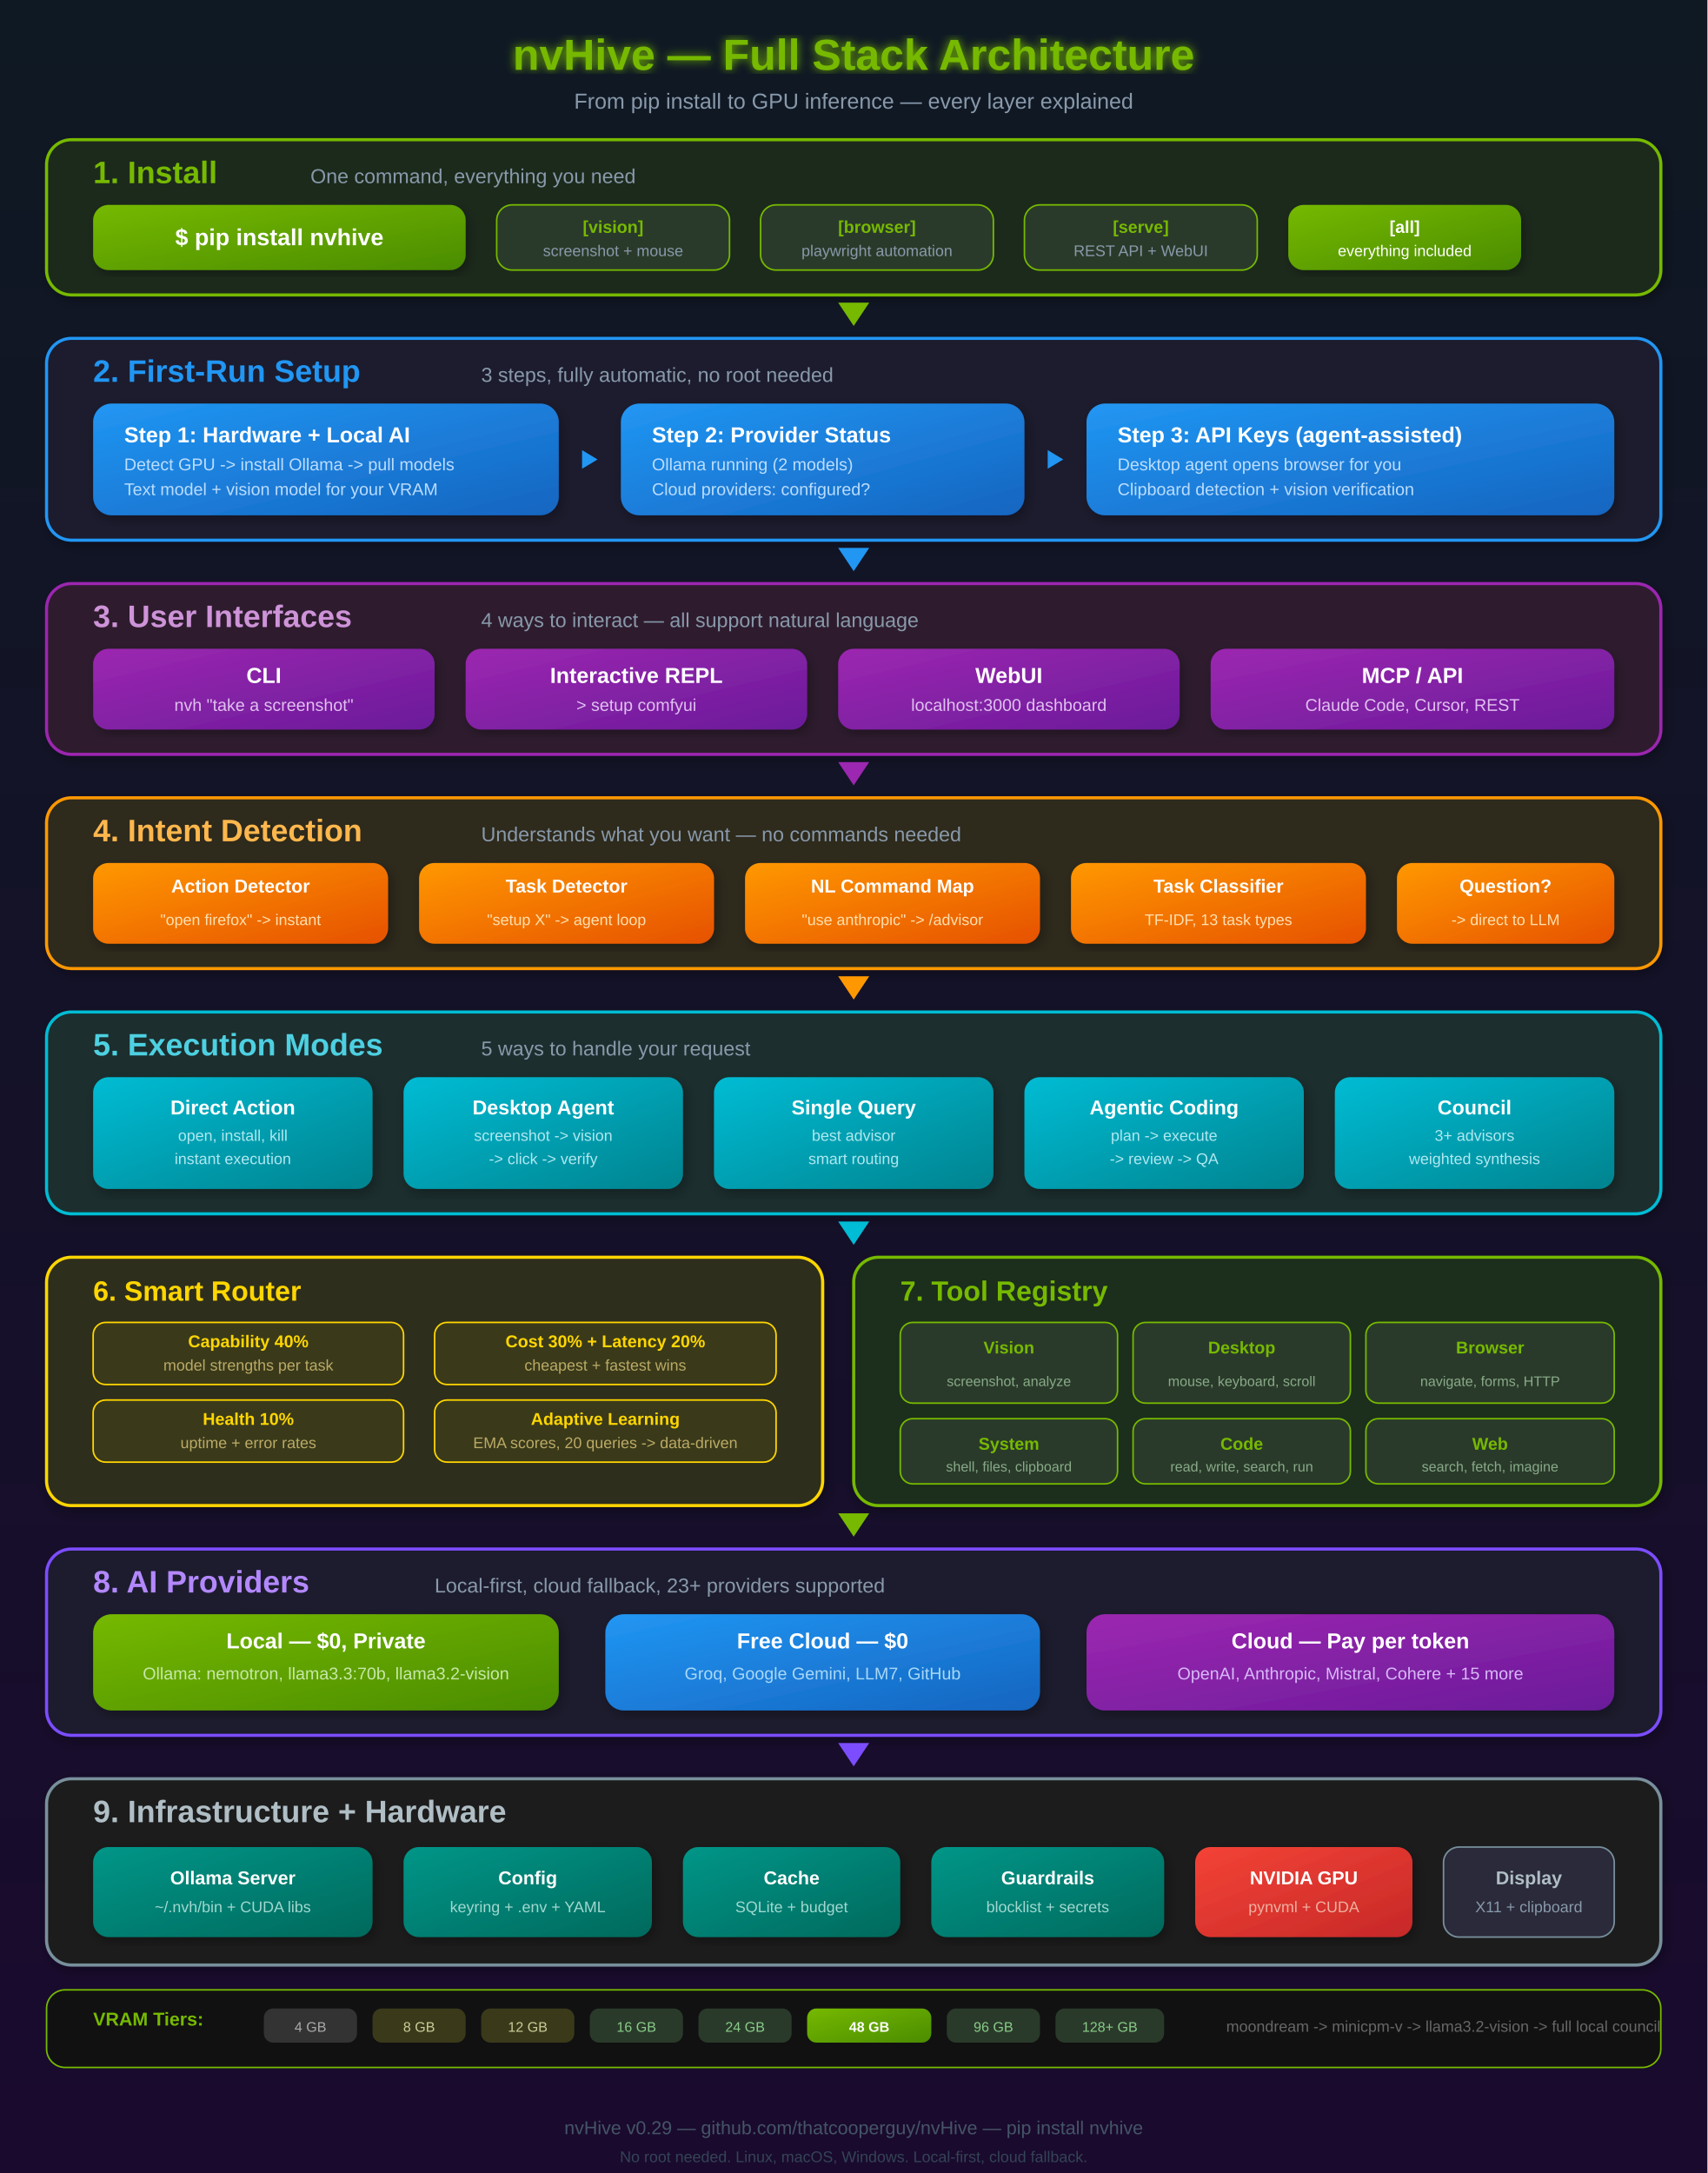
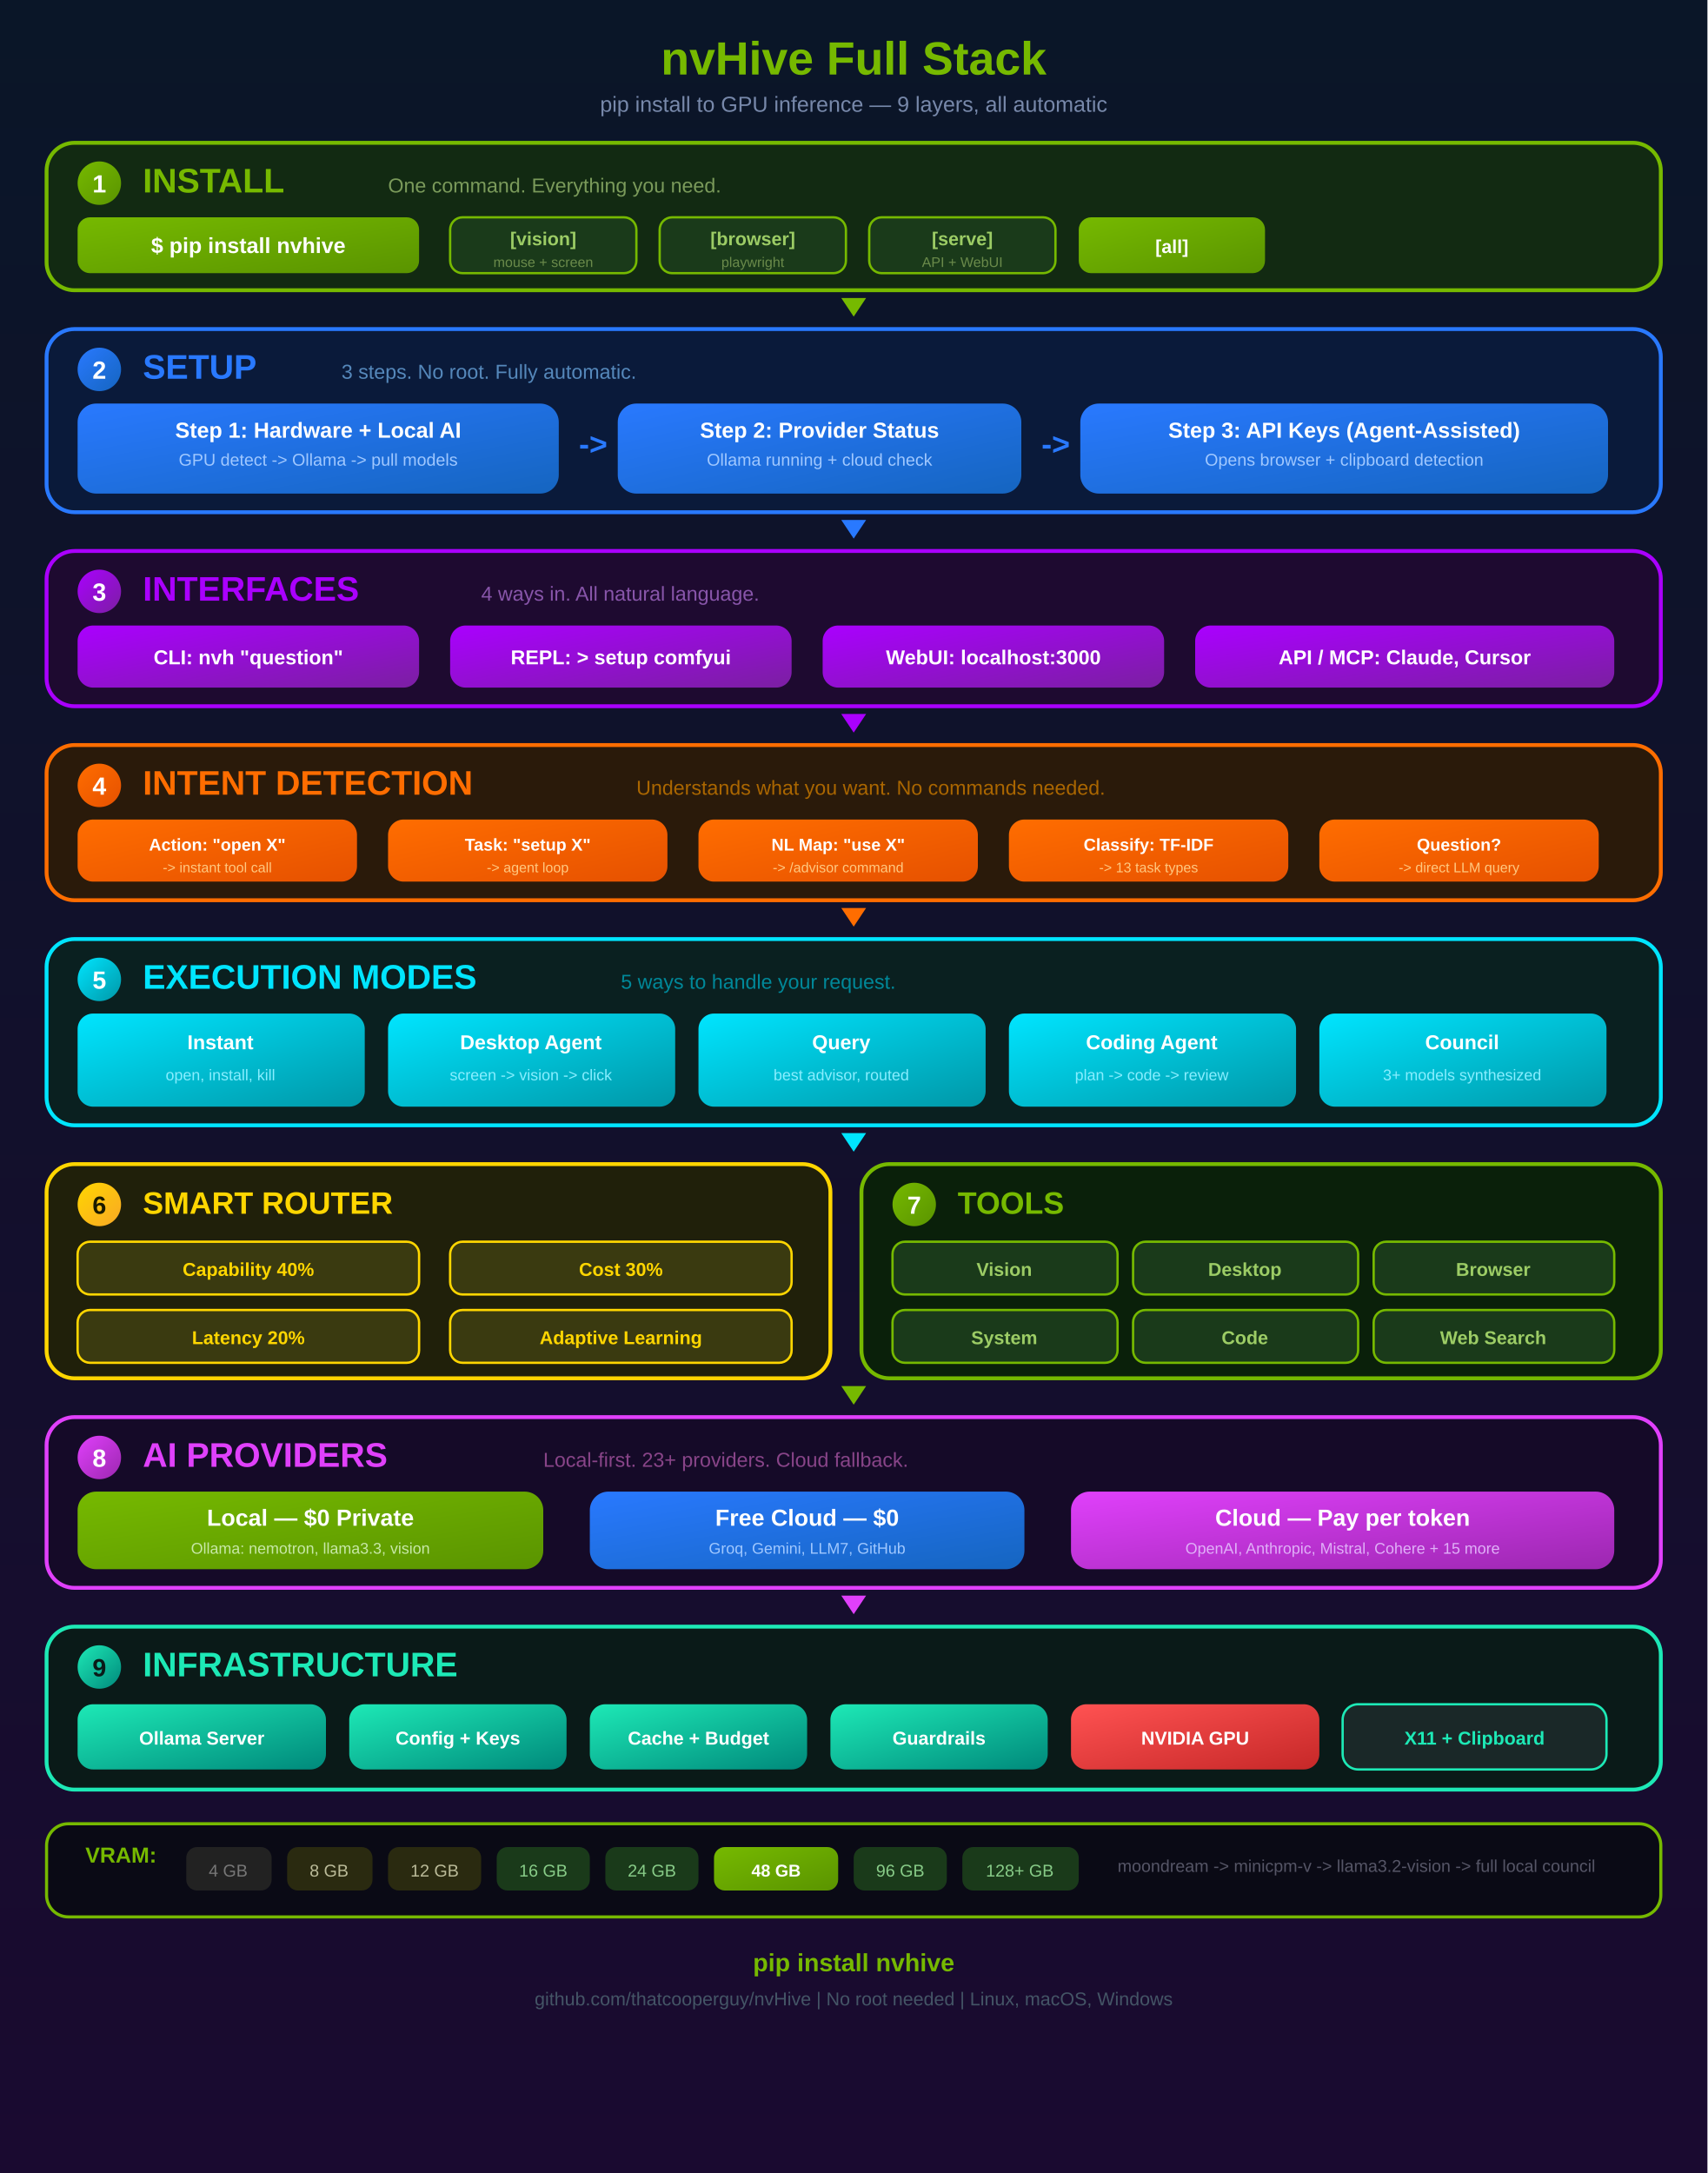
<svg xmlns="http://www.w3.org/2000/svg" viewBox="0 0 1100 1400" font-family="'Segoe UI','Helvetica Neue',Arial,sans-serif">
  <defs>
-     <linearGradient id="bgGrad" x1="0%" y1="0%" x2="0%" y2="100%">
-       <stop offset="0%" style="stop-color:#0f1923" />
-       <stop offset="100%" style="stop-color:#1a0a2e" />
-     </linearGradient>
-     <linearGradient id="greenGrad" x1="0%" y1="0%" x2="100%" y2="100%">
+     <linearGradient id="bg" x1="0%" y1="0%" x2="0%" y2="100%">
+       <stop offset="0%" style="stop-color:#0a1628" />
+       <stop offset="100%" style="stop-color:#1a0a30" />
+     </linearGradient>
+     <linearGradient id="g1" x1="0%" y1="0%" x2="100%" y2="100%">
      <stop offset="0%" style="stop-color:#76B900" />
-       <stop offset="100%" style="stop-color:#4a8c00" />
-     </linearGradient>
-     <linearGradient id="blueGrad" x1="0%" y1="0%" x2="100%" y2="100%">
-       <stop offset="0%" style="stop-color:#2196F3" />
+       <stop offset="100%" style="stop-color:#5a9400" />
+     </linearGradient>
+     <linearGradient id="g2" x1="0%" y1="0%" x2="100%" y2="100%">
+       <stop offset="0%" style="stop-color:#2979FF" />
      <stop offset="100%" style="stop-color:#1565C0" />
    </linearGradient>
-     <linearGradient id="purpleGrad" x1="0%" y1="0%" x2="100%" y2="100%">
-       <stop offset="0%" style="stop-color:#9C27B0" />
-       <stop offset="100%" style="stop-color:#6A1B9A" />
-     </linearGradient>
-     <linearGradient id="orangeGrad" x1="0%" y1="0%" x2="100%" y2="100%">
-       <stop offset="0%" style="stop-color:#FF9800" />
+     <linearGradient id="g3" x1="0%" y1="0%" x2="100%" y2="100%">
+       <stop offset="0%" style="stop-color:#AA00FF" />
+       <stop offset="100%" style="stop-color:#7B1FA2" />
+     </linearGradient>
+     <linearGradient id="g4" x1="0%" y1="0%" x2="100%" y2="100%">
+       <stop offset="0%" style="stop-color:#FF6D00" />
      <stop offset="100%" style="stop-color:#E65100" />
    </linearGradient>
-     <linearGradient id="cyanGrad" x1="0%" y1="0%" x2="100%" y2="100%">
-       <stop offset="0%" style="stop-color:#00BCD4" />
-       <stop offset="100%" style="stop-color:#00838F" />
-     </linearGradient>
-     <linearGradient id="redGrad" x1="0%" y1="0%" x2="100%" y2="100%">
-       <stop offset="0%" style="stop-color:#f44336" />
-       <stop offset="100%" style="stop-color:#c62828" />
-     </linearGradient>
-     <linearGradient id="tealGrad" x1="0%" y1="0%" x2="100%" y2="100%">
-       <stop offset="0%" style="stop-color:#009688" />
-       <stop offset="100%" style="stop-color:#00695C" />
-     </linearGradient>
-     <filter id="shadow">
-       <feDropShadow dx="2" dy="3" stdDeviation="4" flood-opacity="0.3" />
-     </filter>
-     <filter id="glow">
-       <feGaussianBlur stdDeviation="3" result="blur" />
-       <feMerge>
-         <feMergeNode in="blur" />
-         <feMergeNode in="SourceGraphic" />
-       </feMerge>
-     </filter>
+     <linearGradient id="g5" x1="0%" y1="0%" x2="100%" y2="100%">
+       <stop offset="0%" style="stop-color:#00E5FF" />
+       <stop offset="100%" style="stop-color:#0097A7" />
+     </linearGradient>
+     <linearGradient id="g6" x1="0%" y1="0%" x2="100%" y2="100%">
+       <stop offset="0%" style="stop-color:#FFD600" />
+       <stop offset="100%" style="stop-color:#F9A825" />
+     </linearGradient>
+     <linearGradient id="g7" x1="0%" y1="0%" x2="100%" y2="100%">
+       <stop offset="0%" style="stop-color:#E040FB" />
+       <stop offset="100%" style="stop-color:#9C27B0" />
+     </linearGradient>
+     <linearGradient id="g8" x1="0%" y1="0%" x2="100%" y2="100%">
+       <stop offset="0%" style="stop-color:#1DE9B6" />
+       <stop offset="100%" style="stop-color:#00897B" />
+     </linearGradient>
+     <linearGradient id="g9" x1="0%" y1="0%" x2="100%" y2="100%">
+       <stop offset="0%" style="stop-color:#FF5252" />
+       <stop offset="100%" style="stop-color:#C62828" />
+     </linearGradient>
  </defs>
-   <rect width="1100" height="1400" fill="url(#bgGrad)" />
-   <text x="550" y="45" text-anchor="middle" fill="#76B900" font-size="28" font-weight="bold" filter="url(#glow)">nvHive — Full Stack Architecture</text>
-   <text x="550" y="70" text-anchor="middle" fill="#8899aa" font-size="14">From pip install to GPU inference — every layer explained</text>
-   <rect x="30" y="90" width="1040" height="100" rx="16" fill="#1a2a1a" stroke="#76B900" stroke-width="2" filter="url(#shadow)" />
-   <text x="60" y="118" fill="#76B900" font-size="20" font-weight="bold">1. Install</text>
-   <text x="200" y="118" fill="#8899aa" font-size="13">One command, everything you need</text>
-   <rect x="60" y="132" width="240" height="42" rx="10" fill="url(#greenGrad)" filter="url(#shadow)" />
-   <text x="180" y="158" text-anchor="middle" fill="white" font-size="15" font-weight="bold">$ pip install nvhive</text>
-   <rect x="320" y="132" width="150" height="42" rx="10" fill="#2a3a2a" stroke="#76B900" stroke-width="1" />
-   <text x="395" y="150" text-anchor="middle" fill="#76B900" font-size="11" font-weight="bold">[vision]</text>
-   <text x="395" y="165" text-anchor="middle" fill="#8899aa" font-size="10">screenshot + mouse</text>
-   <rect x="490" y="132" width="150" height="42" rx="10" fill="#2a3a2a" stroke="#76B900" stroke-width="1" />
-   <text x="565" y="150" text-anchor="middle" fill="#76B900" font-size="11" font-weight="bold">[browser]</text>
-   <text x="565" y="165" text-anchor="middle" fill="#8899aa" font-size="10">playwright automation</text>
-   <rect x="660" y="132" width="150" height="42" rx="10" fill="#2a3a2a" stroke="#76B900" stroke-width="1" />
-   <text x="735" y="150" text-anchor="middle" fill="#76B900" font-size="11" font-weight="bold">[serve]</text>
-   <text x="735" y="165" text-anchor="middle" fill="#8899aa" font-size="10">REST API + WebUI</text>
-   <rect x="830" y="132" width="150" height="42" rx="10" fill="url(#greenGrad)" filter="url(#shadow)" />
-   <text x="905" y="150" text-anchor="middle" fill="white" font-size="11" font-weight="bold">[all]</text>
-   <text x="905" y="165" text-anchor="middle" fill="white" font-size="10">everything included</text>
-   <polygon points="550,195 540,195 550,210 560,195" fill="#76B900" />
-   <rect x="30" y="218" width="1040" height="130" rx="16" fill="#1a1a2e" stroke="#2196F3" stroke-width="2" filter="url(#shadow)" />
-   <text x="60" y="246" fill="#2196F3" font-size="20" font-weight="bold">2. First-Run Setup</text>
-   <text x="310" y="246" fill="#8899aa" font-size="13">3 steps, fully automatic, no root needed</text>
-   <rect x="60" y="260" width="300" height="72" rx="12" fill="url(#blueGrad)" filter="url(#shadow)" />
-   <text x="80" y="285" fill="white" font-size="14" font-weight="bold">Step 1: Hardware + Local AI</text>
-   <text x="80" y="303" fill="#bbddff" font-size="11">Detect GPU -&gt; install Ollama -&gt; pull models</text>
-   <text x="80" y="319" fill="#bbddff" font-size="11">Text model + vision model for your VRAM</text>
-   <polygon points="365,296 375,296 375,290 385,296 375,302 375,296" fill="#2196F3" />
-   <rect x="400" y="260" width="260" height="72" rx="12" fill="url(#blueGrad)" filter="url(#shadow)" />
-   <text x="420" y="285" fill="white" font-size="14" font-weight="bold">Step 2: Provider Status</text>
-   <text x="420" y="303" fill="#bbddff" font-size="11">Ollama running (2 models)</text>
-   <text x="420" y="319" fill="#bbddff" font-size="11">Cloud providers: configured?</text>
-   <polygon points="665,296 675,296 675,290 685,296 675,302 675,296" fill="#2196F3" />
-   <rect x="700" y="260" width="340" height="72" rx="12" fill="url(#blueGrad)" filter="url(#shadow)" />
-   <text x="720" y="285" fill="white" font-size="14" font-weight="bold">Step 3: API Keys (agent-assisted)</text>
-   <text x="720" y="303" fill="#bbddff" font-size="11">Desktop agent opens browser for you</text>
-   <text x="720" y="319" fill="#bbddff" font-size="11">Clipboard detection + vision verification</text>
-   <polygon points="550,353 540,353 550,368 560,353" fill="#2196F3" />
-   <rect x="30" y="376" width="1040" height="110" rx="16" fill="#2e1a2e" stroke="#9C27B0" stroke-width="2" filter="url(#shadow)" />
-   <text x="60" y="404" fill="#CE93D8" font-size="20" font-weight="bold">3. User Interfaces</text>
-   <text x="310" y="404" fill="#8899aa" font-size="13">4 ways to interact — all support natural language</text>
-   <rect x="60" y="418" width="220" height="52" rx="10" fill="url(#purpleGrad)" filter="url(#shadow)" />
-   <text x="170" y="440" text-anchor="middle" fill="white" font-size="14" font-weight="bold">CLI</text>
-   <text x="170" y="458" text-anchor="middle" fill="#e0c0f0" font-size="11">nvh "take a screenshot"</text>
-   <rect x="300" y="418" width="220" height="52" rx="10" fill="url(#purpleGrad)" filter="url(#shadow)" />
-   <text x="410" y="440" text-anchor="middle" fill="white" font-size="14" font-weight="bold">Interactive REPL</text>
-   <text x="410" y="458" text-anchor="middle" fill="#e0c0f0" font-size="11">&gt; setup comfyui</text>
-   <rect x="540" y="418" width="220" height="52" rx="10" fill="url(#purpleGrad)" filter="url(#shadow)" />
-   <text x="650" y="440" text-anchor="middle" fill="white" font-size="14" font-weight="bold">WebUI</text>
-   <text x="650" y="458" text-anchor="middle" fill="#e0c0f0" font-size="11">localhost:3000 dashboard</text>
-   <rect x="780" y="418" width="260" height="52" rx="10" fill="url(#purpleGrad)" filter="url(#shadow)" />
-   <text x="910" y="440" text-anchor="middle" fill="white" font-size="14" font-weight="bold">MCP / API</text>
-   <text x="910" y="458" text-anchor="middle" fill="#e0c0f0" font-size="11">Claude Code, Cursor, REST</text>
-   <polygon points="550,491 540,491 550,506 560,491" fill="#9C27B0" />
-   <rect x="30" y="514" width="1040" height="110" rx="16" fill="#2e2a1a" stroke="#FF9800" stroke-width="2" filter="url(#shadow)" />
-   <text x="60" y="542" fill="#FFB74D" font-size="20" font-weight="bold">4. Intent Detection</text>
-   <text x="310" y="542" fill="#8899aa" font-size="13">Understands what you want — no commands needed</text>
-   <rect x="60" y="556" width="190" height="52" rx="10" fill="url(#orangeGrad)" filter="url(#shadow)" />
-   <text x="155" y="575" text-anchor="middle" fill="white" font-size="12" font-weight="bold">Action Detector</text>
-   <text x="155" y="596" text-anchor="middle" fill="#ffe0b0" font-size="10">"open firefox" -&gt; instant</text>
-   <rect x="270" y="556" width="190" height="52" rx="10" fill="url(#orangeGrad)" filter="url(#shadow)" />
-   <text x="365" y="575" text-anchor="middle" fill="white" font-size="12" font-weight="bold">Task Detector</text>
-   <text x="365" y="596" text-anchor="middle" fill="#ffe0b0" font-size="10">"setup X" -&gt; agent loop</text>
-   <rect x="480" y="556" width="190" height="52" rx="10" fill="url(#orangeGrad)" filter="url(#shadow)" />
-   <text x="575" y="575" text-anchor="middle" fill="white" font-size="12" font-weight="bold">NL Command Map</text>
-   <text x="575" y="596" text-anchor="middle" fill="#ffe0b0" font-size="10">"use anthropic" -&gt; /advisor</text>
-   <rect x="690" y="556" width="190" height="52" rx="10" fill="url(#orangeGrad)" filter="url(#shadow)" />
-   <text x="785" y="575" text-anchor="middle" fill="white" font-size="12" font-weight="bold">Task Classifier</text>
-   <text x="785" y="596" text-anchor="middle" fill="#ffe0b0" font-size="10">TF-IDF, 13 task types</text>
-   <rect x="900" y="556" width="140" height="52" rx="10" fill="url(#orangeGrad)" filter="url(#shadow)" />
-   <text x="970" y="575" text-anchor="middle" fill="white" font-size="12" font-weight="bold">Question?</text>
-   <text x="970" y="596" text-anchor="middle" fill="#ffe0b0" font-size="10">-&gt; direct to LLM</text>
-   <polygon points="550,629 540,629 550,644 560,629" fill="#FF9800" />
-   <rect x="30" y="652" width="1040" height="130" rx="16" fill="#1a2e2e" stroke="#00BCD4" stroke-width="2" filter="url(#shadow)" />
-   <text x="60" y="680" fill="#4DD0E1" font-size="20" font-weight="bold">5. Execution Modes</text>
-   <text x="310" y="680" fill="#8899aa" font-size="13">5 ways to handle your request</text>
-   <rect x="60" y="694" width="180" height="72" rx="10" fill="url(#cyanGrad)" filter="url(#shadow)" />
-   <text x="150" y="718" text-anchor="middle" fill="white" font-size="13" font-weight="bold">Direct Action</text>
-   <text x="150" y="735" text-anchor="middle" fill="#b0e8f0" font-size="10">open, install, kill</text>
-   <text x="150" y="750" text-anchor="middle" fill="#b0e8f0" font-size="10">instant execution</text>
-   <rect x="260" y="694" width="180" height="72" rx="10" fill="url(#cyanGrad)" filter="url(#shadow)" />
-   <text x="350" y="718" text-anchor="middle" fill="white" font-size="13" font-weight="bold">Desktop Agent</text>
-   <text x="350" y="735" text-anchor="middle" fill="#b0e8f0" font-size="10">screenshot -&gt; vision</text>
-   <text x="350" y="750" text-anchor="middle" fill="#b0e8f0" font-size="10">-&gt; click -&gt; verify</text>
-   <rect x="460" y="694" width="180" height="72" rx="10" fill="url(#cyanGrad)" filter="url(#shadow)" />
-   <text x="550" y="718" text-anchor="middle" fill="white" font-size="13" font-weight="bold">Single Query</text>
-   <text x="550" y="735" text-anchor="middle" fill="#b0e8f0" font-size="10">best advisor</text>
-   <text x="550" y="750" text-anchor="middle" fill="#b0e8f0" font-size="10">smart routing</text>
-   <rect x="660" y="694" width="180" height="72" rx="10" fill="url(#cyanGrad)" filter="url(#shadow)" />
-   <text x="750" y="718" text-anchor="middle" fill="white" font-size="13" font-weight="bold">Agentic Coding</text>
-   <text x="750" y="735" text-anchor="middle" fill="#b0e8f0" font-size="10">plan -&gt; execute</text>
-   <text x="750" y="750" text-anchor="middle" fill="#b0e8f0" font-size="10">-&gt; review -&gt; QA</text>
-   <rect x="860" y="694" width="180" height="72" rx="10" fill="url(#cyanGrad)" filter="url(#shadow)" />
-   <text x="950" y="718" text-anchor="middle" fill="white" font-size="13" font-weight="bold">Council</text>
-   <text x="950" y="735" text-anchor="middle" fill="#b0e8f0" font-size="10">3+ advisors</text>
-   <text x="950" y="750" text-anchor="middle" fill="#b0e8f0" font-size="10">weighted synthesis</text>
-   <polygon points="550,787 540,787 550,802 560,787" fill="#00BCD4" />
-   <rect x="30" y="810" width="500" height="160" rx="16" fill="#2e2e1a" stroke="#FFD600" stroke-width="2" filter="url(#shadow)" />
-   <text x="60" y="838" fill="#FFD600" font-size="18" font-weight="bold">6. Smart Router</text>
-   <rect x="60" y="852" width="200" height="40" rx="8" fill="#3a3a1a" stroke="#FFD600" stroke-width="1" />
-   <text x="160" y="868" text-anchor="middle" fill="#FFD600" font-size="11" font-weight="bold">Capability 40%</text>
-   <text x="160" y="883" text-anchor="middle" fill="#bbaa66" font-size="10">model strengths per task</text>
-   <rect x="280" y="852" width="220" height="40" rx="8" fill="#3a3a1a" stroke="#FFD600" stroke-width="1" />
-   <text x="390" y="868" text-anchor="middle" fill="#FFD600" font-size="11" font-weight="bold">Cost 30% + Latency 20%</text>
-   <text x="390" y="883" text-anchor="middle" fill="#bbaa66" font-size="10">cheapest + fastest wins</text>
-   <rect x="60" y="902" width="200" height="40" rx="8" fill="#3a3a1a" stroke="#FFD600" stroke-width="1" />
-   <text x="160" y="918" text-anchor="middle" fill="#FFD600" font-size="11" font-weight="bold">Health 10%</text>
-   <text x="160" y="933" text-anchor="middle" fill="#bbaa66" font-size="10">uptime + error rates</text>
-   <rect x="280" y="902" width="220" height="40" rx="8" fill="#3a3a1a" stroke="#FFD600" stroke-width="1" />
-   <text x="390" y="918" text-anchor="middle" fill="#FFD600" font-size="11" font-weight="bold">Adaptive Learning</text>
-   <text x="390" y="933" text-anchor="middle" fill="#bbaa66" font-size="10">EMA scores, 20 queries -&gt; data-driven</text>
-   <rect x="550" y="810" width="520" height="160" rx="16" fill="#1a2e1a" stroke="#76B900" stroke-width="2" filter="url(#shadow)" />
-   <text x="580" y="838" fill="#76B900" font-size="18" font-weight="bold">7. Tool Registry</text>
-   <rect x="580" y="852" width="140" height="52" rx="8" fill="#2a3a2a" stroke="#76B900" stroke-width="1" />
-   <text x="650" y="872" text-anchor="middle" fill="#76B900" font-size="11" font-weight="bold">Vision</text>
-   <text x="650" y="893" text-anchor="middle" fill="#88aa88" font-size="9">screenshot, analyze</text>
-   <rect x="730" y="852" width="140" height="52" rx="8" fill="#2a3a2a" stroke="#76B900" stroke-width="1" />
-   <text x="800" y="872" text-anchor="middle" fill="#76B900" font-size="11" font-weight="bold">Desktop</text>
-   <text x="800" y="893" text-anchor="middle" fill="#88aa88" font-size="9">mouse, keyboard, scroll</text>
-   <rect x="880" y="852" width="160" height="52" rx="8" fill="#2a3a2a" stroke="#76B900" stroke-width="1" />
-   <text x="960" y="872" text-anchor="middle" fill="#76B900" font-size="11" font-weight="bold">Browser</text>
-   <text x="960" y="893" text-anchor="middle" fill="#88aa88" font-size="9">navigate, forms, HTTP</text>
-   <rect x="580" y="914" width="140" height="42" rx="8" fill="#2a3a2a" stroke="#76B900" stroke-width="1" />
-   <text x="650" y="934" text-anchor="middle" fill="#76B900" font-size="11" font-weight="bold">System</text>
-   <text x="650" y="948" text-anchor="middle" fill="#88aa88" font-size="9">shell, files, clipboard</text>
-   <rect x="730" y="914" width="140" height="42" rx="8" fill="#2a3a2a" stroke="#76B900" stroke-width="1" />
-   <text x="800" y="934" text-anchor="middle" fill="#76B900" font-size="11" font-weight="bold">Code</text>
-   <text x="800" y="948" text-anchor="middle" fill="#88aa88" font-size="9">read, write, search, run</text>
-   <rect x="880" y="914" width="160" height="42" rx="8" fill="#2a3a2a" stroke="#76B900" stroke-width="1" />
-   <text x="960" y="934" text-anchor="middle" fill="#76B900" font-size="11" font-weight="bold">Web</text>
-   <text x="960" y="948" text-anchor="middle" fill="#88aa88" font-size="9">search, fetch, imagine</text>
-   <polygon points="550,975 540,975 550,990 560,975" fill="#76B900" />
-   <rect x="30" y="998" width="1040" height="120" rx="16" fill="#1a1a2e" stroke="#7C4DFF" stroke-width="2" filter="url(#shadow)" />
-   <text x="60" y="1026" fill="#B388FF" font-size="20" font-weight="bold">8. AI Providers</text>
-   <text x="280" y="1026" fill="#8899aa" font-size="13">Local-first, cloud fallback, 23+ providers supported</text>
-   <rect x="60" y="1040" width="300" height="62" rx="12" fill="url(#greenGrad)" filter="url(#shadow)" />
-   <text x="210" y="1062" text-anchor="middle" fill="white" font-size="14" font-weight="bold">Local — $0, Private</text>
-   <text x="210" y="1082" text-anchor="middle" fill="#c8e8a8" font-size="11">Ollama: nemotron, llama3.3:70b, llama3.2-vision</text>
-   <rect x="390" y="1040" width="280" height="62" rx="12" fill="url(#blueGrad)" filter="url(#shadow)" />
-   <text x="530" y="1062" text-anchor="middle" fill="white" font-size="14" font-weight="bold">Free Cloud — $0</text>
-   <text x="530" y="1082" text-anchor="middle" fill="#a8d8f8" font-size="11">Groq, Google Gemini, LLM7, GitHub</text>
-   <rect x="700" y="1040" width="340" height="62" rx="12" fill="url(#purpleGrad)" filter="url(#shadow)" />
-   <text x="870" y="1062" text-anchor="middle" fill="white" font-size="14" font-weight="bold">Cloud — Pay per token</text>
-   <text x="870" y="1082" text-anchor="middle" fill="#d8b8f8" font-size="11">OpenAI, Anthropic, Mistral, Cohere + 15 more</text>
-   <polygon points="550,1123 540,1123 550,1138 560,1123" fill="#7C4DFF" />
-   <rect x="30" y="1146" width="1040" height="120" rx="16" fill="#1e1e1e" stroke="#78909C" stroke-width="2" filter="url(#shadow)" />
-   <text x="60" y="1174" fill="#B0BEC5" font-size="20" font-weight="bold">9. Infrastructure + Hardware</text>
-   <rect x="60" y="1190" width="180" height="58" rx="10" fill="url(#tealGrad)" filter="url(#shadow)" />
-   <text x="150" y="1214" text-anchor="middle" fill="white" font-size="12" font-weight="bold">Ollama Server</text>
-   <text x="150" y="1232" text-anchor="middle" fill="#a0d8d0" font-size="10">~/.nvh/bin + CUDA libs</text>
-   <rect x="260" y="1190" width="160" height="58" rx="10" fill="url(#tealGrad)" filter="url(#shadow)" />
-   <text x="340" y="1214" text-anchor="middle" fill="white" font-size="12" font-weight="bold">Config</text>
-   <text x="340" y="1232" text-anchor="middle" fill="#a0d8d0" font-size="10">keyring + .env + YAML</text>
-   <rect x="440" y="1190" width="140" height="58" rx="10" fill="url(#tealGrad)" filter="url(#shadow)" />
-   <text x="510" y="1214" text-anchor="middle" fill="white" font-size="12" font-weight="bold">Cache</text>
-   <text x="510" y="1232" text-anchor="middle" fill="#a0d8d0" font-size="10">SQLite + budget</text>
-   <rect x="600" y="1190" width="150" height="58" rx="10" fill="url(#tealGrad)" filter="url(#shadow)" />
-   <text x="675" y="1214" text-anchor="middle" fill="white" font-size="12" font-weight="bold">Guardrails</text>
-   <text x="675" y="1232" text-anchor="middle" fill="#a0d8d0" font-size="10">blocklist + secrets</text>
-   <rect x="770" y="1190" width="140" height="58" rx="10" fill="url(#redGrad)" filter="url(#shadow)" />
-   <text x="840" y="1214" text-anchor="middle" fill="white" font-size="12" font-weight="bold">NVIDIA GPU</text>
-   <text x="840" y="1232" text-anchor="middle" fill="#f0b0a0" font-size="10">pynvml + CUDA</text>
-   <rect x="930" y="1190" width="110" height="58" rx="10" fill="#2a2a3a" stroke="#78909C" stroke-width="1" />
-   <text x="985" y="1214" text-anchor="middle" fill="#B0BEC5" font-size="12" font-weight="bold">Display</text>
-   <text x="985" y="1232" text-anchor="middle" fill="#8899aa" font-size="10">X11 + clipboard</text>
-   <rect x="30" y="1282" width="1040" height="50" rx="12" fill="#111" stroke="#76B900" stroke-width="1" />
-   <text x="60" y="1305" fill="#76B900" font-size="12" font-weight="bold">VRAM Tiers:</text>
-   <rect x="170" y="1294" width="60" height="22" rx="6" fill="#333" />
-   <text x="200" y="1309" text-anchor="middle" fill="#aaa" font-size="9">4 GB</text>
-   <rect x="240" y="1294" width="60" height="22" rx="6" fill="#3a3a1a" />
-   <text x="270" y="1309" text-anchor="middle" fill="#cc9" font-size="9">8 GB</text>
-   <rect x="310" y="1294" width="60" height="22" rx="6" fill="#3a3a1a" />
-   <text x="340" y="1309" text-anchor="middle" fill="#cc9" font-size="9">12 GB</text>
-   <rect x="380" y="1294" width="60" height="22" rx="6" fill="#2a3a2a" />
-   <text x="410" y="1309" text-anchor="middle" fill="#8c8" font-size="9">16 GB</text>
-   <rect x="450" y="1294" width="60" height="22" rx="6" fill="#2a3a2a" />
-   <text x="480" y="1309" text-anchor="middle" fill="#8c8" font-size="9">24 GB</text>
-   <rect x="520" y="1294" width="80" height="22" rx="6" fill="url(#greenGrad)" />
-   <text x="560" y="1309" text-anchor="middle" fill="white" font-size="9" font-weight="bold">48 GB</text>
-   <rect x="610" y="1294" width="60" height="22" rx="6" fill="#2a3a2a" />
-   <text x="640" y="1309" text-anchor="middle" fill="#8c8" font-size="9">96 GB</text>
-   <rect x="680" y="1294" width="70" height="22" rx="6" fill="#2a3a2a" />
-   <text x="715" y="1309" text-anchor="middle" fill="#8c8" font-size="9">128+ GB</text>
-   <text x="790" y="1309" fill="#666" font-size="10">moondream -&gt; minicpm-v -&gt; llama3.2-vision -&gt; full local council</text>
-   <text x="550" y="1375" text-anchor="middle" fill="#445566" font-size="12">nvHive v0.29 — github.com/thatcooperguy/nvHive — pip install nvhive</text>
-   <text x="550" y="1393" text-anchor="middle" fill="#334455" font-size="10">No root needed. Linux, macOS, Windows. Local-first, cloud fallback.</text>
+   <rect width="1100" height="1400" fill="url(#bg)" />
+   <text x="550" y="48" text-anchor="middle" fill="#76B900" font-size="30" font-weight="bold">nvHive Full Stack</text>
+   <text x="550" y="72" text-anchor="middle" fill="#7788aa" font-size="14">pip install to GPU inference — 9 layers, all automatic</text>
+   <rect x="30" y="92" width="1040" height="95" rx="18" fill="#122a12" stroke="#76B900" stroke-width="2.5" />
+   <rect x="50" y="104" width="28" height="28" rx="14" fill="url(#g1)" />
+   <text x="64" y="124" text-anchor="middle" fill="white" font-size="16" font-weight="bold">1</text>
+   <text x="92" y="124" fill="#76B900" font-size="22" font-weight="bold">INSTALL</text>
+   <text x="250" y="124" fill="#7a9a5a" font-size="13">One command. Everything you need.</text>
+   <rect x="50" y="140" width="220" height="36" rx="8" fill="url(#g1)" />
+   <text x="160" y="163" text-anchor="middle" fill="white" font-size="14" font-weight="bold">$ pip install nvhive</text>
+   <rect x="290" y="140" width="120" height="36" rx="8" fill="#1a3a1a" stroke="#76B900" stroke-width="1.5" />
+   <text x="350" y="158" text-anchor="middle" fill="#9ccc65" font-size="12" font-weight="bold">[vision]</text>
+   <text x="350" y="172" text-anchor="middle" fill="#6a8a4a" font-size="9">mouse + screen</text>
+   <rect x="425" y="140" width="120" height="36" rx="8" fill="#1a3a1a" stroke="#76B900" stroke-width="1.5" />
+   <text x="485" y="158" text-anchor="middle" fill="#9ccc65" font-size="12" font-weight="bold">[browser]</text>
+   <text x="485" y="172" text-anchor="middle" fill="#6a8a4a" font-size="9">playwright</text>
+   <rect x="560" y="140" width="120" height="36" rx="8" fill="#1a3a1a" stroke="#76B900" stroke-width="1.5" />
+   <text x="620" y="158" text-anchor="middle" fill="#9ccc65" font-size="12" font-weight="bold">[serve]</text>
+   <text x="620" y="172" text-anchor="middle" fill="#6a8a4a" font-size="9">API + WebUI</text>
+   <rect x="695" y="140" width="120" height="36" rx="8" fill="url(#g1)" />
+   <text x="755" y="163" text-anchor="middle" fill="white" font-size="12" font-weight="bold">[all]</text>
+   <polygon points="550,192 542,192 550,204 558,192" fill="#76B900" />
+   <rect x="30" y="212" width="1040" height="118" rx="18" fill="#0a1a3a" stroke="#2979FF" stroke-width="2.5" />
+   <rect x="50" y="224" width="28" height="28" rx="14" fill="url(#g2)" />
+   <text x="64" y="244" text-anchor="middle" fill="white" font-size="16" font-weight="bold">2</text>
+   <text x="92" y="244" fill="#2979FF" font-size="22" font-weight="bold">SETUP</text>
+   <text x="220" y="244" fill="#5588bb" font-size="13">3 steps. No root. Fully automatic.</text>
+   <rect x="50" y="260" width="310" height="58" rx="12" fill="url(#g2)" />
+   <text x="205" y="282" text-anchor="middle" fill="white" font-size="14" font-weight="bold">Step 1: Hardware + Local AI</text>
+   <text x="205" y="300" text-anchor="middle" fill="#a0c8ff" font-size="11">GPU detect -&gt; Ollama -&gt; pull models</text>
+   <text x="373" y="293" fill="#2979FF" font-size="20" font-weight="bold">-&gt;</text>
+   <rect x="398" y="260" width="260" height="58" rx="12" fill="url(#g2)" />
+   <text x="528" y="282" text-anchor="middle" fill="white" font-size="14" font-weight="bold">Step 2: Provider Status</text>
+   <text x="528" y="300" text-anchor="middle" fill="#a0c8ff" font-size="11">Ollama running + cloud check</text>
+   <text x="671" y="293" fill="#2979FF" font-size="20" font-weight="bold">-&gt;</text>
+   <rect x="696" y="260" width="340" height="58" rx="12" fill="url(#g2)" />
+   <text x="866" y="282" text-anchor="middle" fill="white" font-size="14" font-weight="bold">Step 3: API Keys (Agent-Assisted)</text>
+   <text x="866" y="300" text-anchor="middle" fill="#a0c8ff" font-size="11">Opens browser + clipboard detection</text>
+   <polygon points="550,335 542,335 550,347 558,335" fill="#2979FF" />
+   <rect x="30" y="355" width="1040" height="100" rx="18" fill="#1e0a30" stroke="#AA00FF" stroke-width="2.5" />
+   <rect x="50" y="367" width="28" height="28" rx="14" fill="url(#g3)" />
+   <text x="64" y="387" text-anchor="middle" fill="white" font-size="16" font-weight="bold">3</text>
+   <text x="92" y="387" fill="#AA00FF" font-size="22" font-weight="bold">INTERFACES</text>
+   <text x="310" y="387" fill="#8855aa" font-size="13">4 ways in. All natural language.</text>
+   <rect x="50" y="403" width="220" height="40" rx="10" fill="url(#g3)" />
+   <text x="160" y="428" text-anchor="middle" fill="white" font-size="13" font-weight="bold">CLI:  nvh "question"</text>
+   <rect x="290" y="403" width="220" height="40" rx="10" fill="url(#g3)" />
+   <text x="400" y="428" text-anchor="middle" fill="white" font-size="13" font-weight="bold">REPL:  &gt; setup comfyui</text>
+   <rect x="530" y="403" width="220" height="40" rx="10" fill="url(#g3)" />
+   <text x="640" y="428" text-anchor="middle" fill="white" font-size="13" font-weight="bold">WebUI:  localhost:3000</text>
+   <rect x="770" y="403" width="270" height="40" rx="10" fill="url(#g3)" />
+   <text x="905" y="428" text-anchor="middle" fill="white" font-size="13" font-weight="bold">API / MCP:  Claude, Cursor</text>
+   <polygon points="550,460 542,460 550,472 558,460" fill="#AA00FF" />
+   <rect x="30" y="480" width="1040" height="100" rx="18" fill="#2a1a0a" stroke="#FF6D00" stroke-width="2.5" />
+   <rect x="50" y="492" width="28" height="28" rx="14" fill="url(#g4)" />
+   <text x="64" y="512" text-anchor="middle" fill="white" font-size="16" font-weight="bold">4</text>
+   <text x="92" y="512" fill="#FF6D00" font-size="22" font-weight="bold">INTENT DETECTION</text>
+   <text x="410" y="512" fill="#aa6600" font-size="13">Understands what you want. No commands needed.</text>
+   <rect x="50" y="528" width="180" height="40" rx="10" fill="url(#g4)" />
+   <text x="140" y="548" text-anchor="middle" fill="white" font-size="11" font-weight="bold">Action: "open X"</text>
+   <text x="140" y="562" text-anchor="middle" fill="#ffc880" font-size="9">-&gt; instant tool call</text>
+   <rect x="250" y="528" width="180" height="40" rx="10" fill="url(#g4)" />
+   <text x="340" y="548" text-anchor="middle" fill="white" font-size="11" font-weight="bold">Task: "setup X"</text>
+   <text x="340" y="562" text-anchor="middle" fill="#ffc880" font-size="9">-&gt; agent loop</text>
+   <rect x="450" y="528" width="180" height="40" rx="10" fill="url(#g4)" />
+   <text x="540" y="548" text-anchor="middle" fill="white" font-size="11" font-weight="bold">NL Map: "use X"</text>
+   <text x="540" y="562" text-anchor="middle" fill="#ffc880" font-size="9">-&gt; /advisor command</text>
+   <rect x="650" y="528" width="180" height="40" rx="10" fill="url(#g4)" />
+   <text x="740" y="548" text-anchor="middle" fill="white" font-size="11" font-weight="bold">Classify: TF-IDF</text>
+   <text x="740" y="562" text-anchor="middle" fill="#ffc880" font-size="9">-&gt; 13 task types</text>
+   <rect x="850" y="528" width="180" height="40" rx="10" fill="url(#g4)" />
+   <text x="940" y="548" text-anchor="middle" fill="white" font-size="11" font-weight="bold">Question?</text>
+   <text x="940" y="562" text-anchor="middle" fill="#ffc880" font-size="9">-&gt; direct LLM query</text>
+   <polygon points="550,585 542,585 550,597 558,585" fill="#FF6D00" />
+   <rect x="30" y="605" width="1040" height="120" rx="18" fill="#0a2020" stroke="#00E5FF" stroke-width="2.5" />
+   <rect x="50" y="617" width="28" height="28" rx="14" fill="url(#g5)" />
+   <text x="64" y="637" text-anchor="middle" fill="white" font-size="16" font-weight="bold">5</text>
+   <text x="92" y="637" fill="#00E5FF" font-size="22" font-weight="bold">EXECUTION MODES</text>
+   <text x="400" y="637" fill="#008899" font-size="13">5 ways to handle your request.</text>
+   <rect x="50" y="653" width="185" height="60" rx="10" fill="url(#g5)" />
+   <text x="142" y="676" text-anchor="middle" fill="white" font-size="13" font-weight="bold">Instant</text>
+   <text x="142" y="696" text-anchor="middle" fill="#88eeff" font-size="10">open, install, kill</text>
+   <rect x="250" y="653" width="185" height="60" rx="10" fill="url(#g5)" />
+   <text x="342" y="676" text-anchor="middle" fill="white" font-size="13" font-weight="bold">Desktop Agent</text>
+   <text x="342" y="696" text-anchor="middle" fill="#88eeff" font-size="10">screen -&gt; vision -&gt; click</text>
+   <rect x="450" y="653" width="185" height="60" rx="10" fill="url(#g5)" />
+   <text x="542" y="676" text-anchor="middle" fill="white" font-size="13" font-weight="bold">Query</text>
+   <text x="542" y="696" text-anchor="middle" fill="#88eeff" font-size="10">best advisor, routed</text>
+   <rect x="650" y="653" width="185" height="60" rx="10" fill="url(#g5)" />
+   <text x="742" y="676" text-anchor="middle" fill="white" font-size="13" font-weight="bold">Coding Agent</text>
+   <text x="742" y="696" text-anchor="middle" fill="#88eeff" font-size="10">plan -&gt; code -&gt; review</text>
+   <rect x="850" y="653" width="185" height="60" rx="10" fill="url(#g5)" />
+   <text x="942" y="676" text-anchor="middle" fill="white" font-size="13" font-weight="bold">Council</text>
+   <text x="942" y="696" text-anchor="middle" fill="#88eeff" font-size="10">3+ models synthesized</text>
+   <polygon points="550,730 542,730 550,742 558,730" fill="#00E5FF" />
+   <rect x="30" y="750" width="505" height="138" rx="18" fill="#20200a" stroke="#FFD600" stroke-width="2.5" />
+   <rect x="50" y="762" width="28" height="28" rx="14" fill="url(#g6)" />
+   <text x="64" y="782" text-anchor="middle" fill="#1a1a00" font-size="16" font-weight="bold">6</text>
+   <text x="92" y="782" fill="#FFD600" font-size="20" font-weight="bold">SMART ROUTER</text>
+   <rect x="50" y="800" width="220" height="34" rx="8" fill="#3a3a10" stroke="#FFD600" stroke-width="1.5" />
+   <text x="160" y="822" text-anchor="middle" fill="#FFD600" font-size="12" font-weight="bold">Capability 40%</text>
+   <rect x="290" y="800" width="220" height="34" rx="8" fill="#3a3a10" stroke="#FFD600" stroke-width="1.5" />
+   <text x="400" y="822" text-anchor="middle" fill="#FFD600" font-size="12" font-weight="bold">Cost 30%</text>
+   <rect x="50" y="844" width="220" height="34" rx="8" fill="#3a3a10" stroke="#FFD600" stroke-width="1.5" />
+   <text x="160" y="866" text-anchor="middle" fill="#FFD600" font-size="12" font-weight="bold">Latency 20%</text>
+   <rect x="290" y="844" width="220" height="34" rx="8" fill="#3a3a10" stroke="#FFD600" stroke-width="1.5" />
+   <text x="400" y="866" text-anchor="middle" fill="#FFD600" font-size="12" font-weight="bold">Adaptive Learning</text>
+   <rect x="555" y="750" width="515" height="138" rx="18" fill="#0a200a" stroke="#76B900" stroke-width="2.5" />
+   <rect x="575" y="762" width="28" height="28" rx="14" fill="url(#g1)" />
+   <text x="589" y="782" text-anchor="middle" fill="white" font-size="16" font-weight="bold">7</text>
+   <text x="617" y="782" fill="#76B900" font-size="20" font-weight="bold">TOOLS</text>
+   <rect x="575" y="800" width="145" height="34" rx="8" fill="#1a3a1a" stroke="#76B900" stroke-width="1.5" />
+   <text x="647" y="822" text-anchor="middle" fill="#9ccc65" font-size="12" font-weight="bold">Vision</text>
+   <rect x="730" y="800" width="145" height="34" rx="8" fill="#1a3a1a" stroke="#76B900" stroke-width="1.5" />
+   <text x="802" y="822" text-anchor="middle" fill="#9ccc65" font-size="12" font-weight="bold">Desktop</text>
+   <rect x="885" y="800" width="155" height="34" rx="8" fill="#1a3a1a" stroke="#76B900" stroke-width="1.5" />
+   <text x="962" y="822" text-anchor="middle" fill="#9ccc65" font-size="12" font-weight="bold">Browser</text>
+   <rect x="575" y="844" width="145" height="34" rx="8" fill="#1a3a1a" stroke="#76B900" stroke-width="1.5" />
+   <text x="647" y="866" text-anchor="middle" fill="#9ccc65" font-size="12" font-weight="bold">System</text>
+   <rect x="730" y="844" width="145" height="34" rx="8" fill="#1a3a1a" stroke="#76B900" stroke-width="1.5" />
+   <text x="802" y="866" text-anchor="middle" fill="#9ccc65" font-size="12" font-weight="bold">Code</text>
+   <rect x="885" y="844" width="155" height="34" rx="8" fill="#1a3a1a" stroke="#76B900" stroke-width="1.5" />
+   <text x="962" y="866" text-anchor="middle" fill="#9ccc65" font-size="12" font-weight="bold">Web Search</text>
+   <polygon points="550,893 542,893 550,905 558,893" fill="#76B900" />
+   <rect x="30" y="913" width="1040" height="110" rx="18" fill="#150a28" stroke="#E040FB" stroke-width="2.5" />
+   <rect x="50" y="925" width="28" height="28" rx="14" fill="url(#g7)" />
+   <text x="64" y="945" text-anchor="middle" fill="white" font-size="16" font-weight="bold">8</text>
+   <text x="92" y="945" fill="#E040FB" font-size="22" font-weight="bold">AI PROVIDERS</text>
+   <text x="350" y="945" fill="#884488" font-size="13">Local-first. 23+ providers. Cloud fallback.</text>
+   <rect x="50" y="961" width="300" height="50" rx="12" fill="url(#g1)" />
+   <text x="200" y="983" text-anchor="middle" fill="white" font-size="15" font-weight="bold">Local — $0 Private</text>
+   <text x="200" y="1001" text-anchor="middle" fill="#c8e8a8" font-size="10">Ollama: nemotron, llama3.3, vision</text>
+   <rect x="380" y="961" width="280" height="50" rx="12" fill="url(#g2)" />
+   <text x="520" y="983" text-anchor="middle" fill="white" font-size="15" font-weight="bold">Free Cloud — $0</text>
+   <text x="520" y="1001" text-anchor="middle" fill="#a0c8ff" font-size="10">Groq, Gemini, LLM7, GitHub</text>
+   <rect x="690" y="961" width="350" height="50" rx="12" fill="url(#g7)" />
+   <text x="865" y="983" text-anchor="middle" fill="white" font-size="15" font-weight="bold">Cloud — Pay per token</text>
+   <text x="865" y="1001" text-anchor="middle" fill="#e0b0f8" font-size="10">OpenAI, Anthropic, Mistral, Cohere + 15 more</text>
+   <polygon points="550,1028 542,1028 550,1040 558,1028" fill="#E040FB" />
+   <rect x="30" y="1048" width="1040" height="105" rx="18" fill="#0a1a18" stroke="#1DE9B6" stroke-width="2.5" />
+   <rect x="50" y="1060" width="28" height="28" rx="14" fill="url(#g8)" />
+   <text x="64" y="1080" text-anchor="middle" fill="#0a1a18" font-size="16" font-weight="bold">9</text>
+   <text x="92" y="1080" fill="#1DE9B6" font-size="22" font-weight="bold">INFRASTRUCTURE</text>
+   <rect x="50" y="1098" width="160" height="42" rx="10" fill="url(#g8)" />
+   <text x="130" y="1124" text-anchor="middle" fill="white" font-size="12" font-weight="bold">Ollama Server</text>
+   <rect x="225" y="1098" width="140" height="42" rx="10" fill="url(#g8)" />
+   <text x="295" y="1124" text-anchor="middle" fill="white" font-size="12" font-weight="bold">Config + Keys</text>
+   <rect x="380" y="1098" width="140" height="42" rx="10" fill="url(#g8)" />
+   <text x="450" y="1124" text-anchor="middle" fill="white" font-size="12" font-weight="bold">Cache + Budget</text>
+   <rect x="535" y="1098" width="140" height="42" rx="10" fill="url(#g8)" />
+   <text x="605" y="1124" text-anchor="middle" fill="white" font-size="12" font-weight="bold">Guardrails</text>
+   <rect x="690" y="1098" width="160" height="42" rx="10" fill="url(#g9)" />
+   <text x="770" y="1124" text-anchor="middle" fill="white" font-size="12" font-weight="bold">NVIDIA GPU</text>
+   <rect x="865" y="1098" width="170" height="42" rx="10" fill="#1a2828" stroke="#1DE9B6" stroke-width="1.5" />
+   <text x="950" y="1124" text-anchor="middle" fill="#1DE9B6" font-size="12" font-weight="bold">X11 + Clipboard</text>
+   <rect x="30" y="1175" width="1040" height="60" rx="14" fill="#0a0a15" stroke="#76B900" stroke-width="2" />
+   <text x="55" y="1200" fill="#76B900" font-size="14" font-weight="bold">VRAM:</text>
+   <rect x="120" y="1190" width="55" height="28" rx="7" fill="#222" />
+   <text x="147" y="1209" text-anchor="middle" fill="#777" font-size="11">4 GB</text>
+   <rect x="185" y="1190" width="55" height="28" rx="7" fill="#2a2a10" />
+   <text x="212" y="1209" text-anchor="middle" fill="#bb9" font-size="11">8 GB</text>
+   <rect x="250" y="1190" width="60" height="28" rx="7" fill="#2a2a10" />
+   <text x="280" y="1209" text-anchor="middle" fill="#bb9" font-size="11">12 GB</text>
+   <rect x="320" y="1190" width="60" height="28" rx="7" fill="#1a3a1a" />
+   <text x="350" y="1209" text-anchor="middle" fill="#8c8" font-size="11">16 GB</text>
+   <rect x="390" y="1190" width="60" height="28" rx="7" fill="#1a3a1a" />
+   <text x="420" y="1209" text-anchor="middle" fill="#8c8" font-size="11">24 GB</text>
+   <rect x="460" y="1190" width="80" height="28" rx="7" fill="url(#g1)" />
+   <text x="500" y="1209" text-anchor="middle" fill="white" font-size="11" font-weight="bold">48 GB</text>
+   <rect x="550" y="1190" width="60" height="28" rx="7" fill="#1a3a1a" />
+   <text x="580" y="1209" text-anchor="middle" fill="#8c8" font-size="11">96 GB</text>
+   <rect x="620" y="1190" width="75" height="28" rx="7" fill="#1a3a1a" />
+   <text x="657" y="1209" text-anchor="middle" fill="#8c8" font-size="11">128+ GB</text>
+   <text x="720" y="1206" fill="#556" font-size="11">moondream -&gt; minicpm-v -&gt; llama3.2-vision -&gt; full local council</text>
+   <text x="550" y="1270" text-anchor="middle" fill="#76B900" font-size="16" font-weight="bold">pip install nvhive</text>
+   <text x="550" y="1292" text-anchor="middle" fill="#445566" font-size="12">github.com/thatcooperguy/nvHive | No root needed | Linux, macOS, Windows</text>
</svg>
